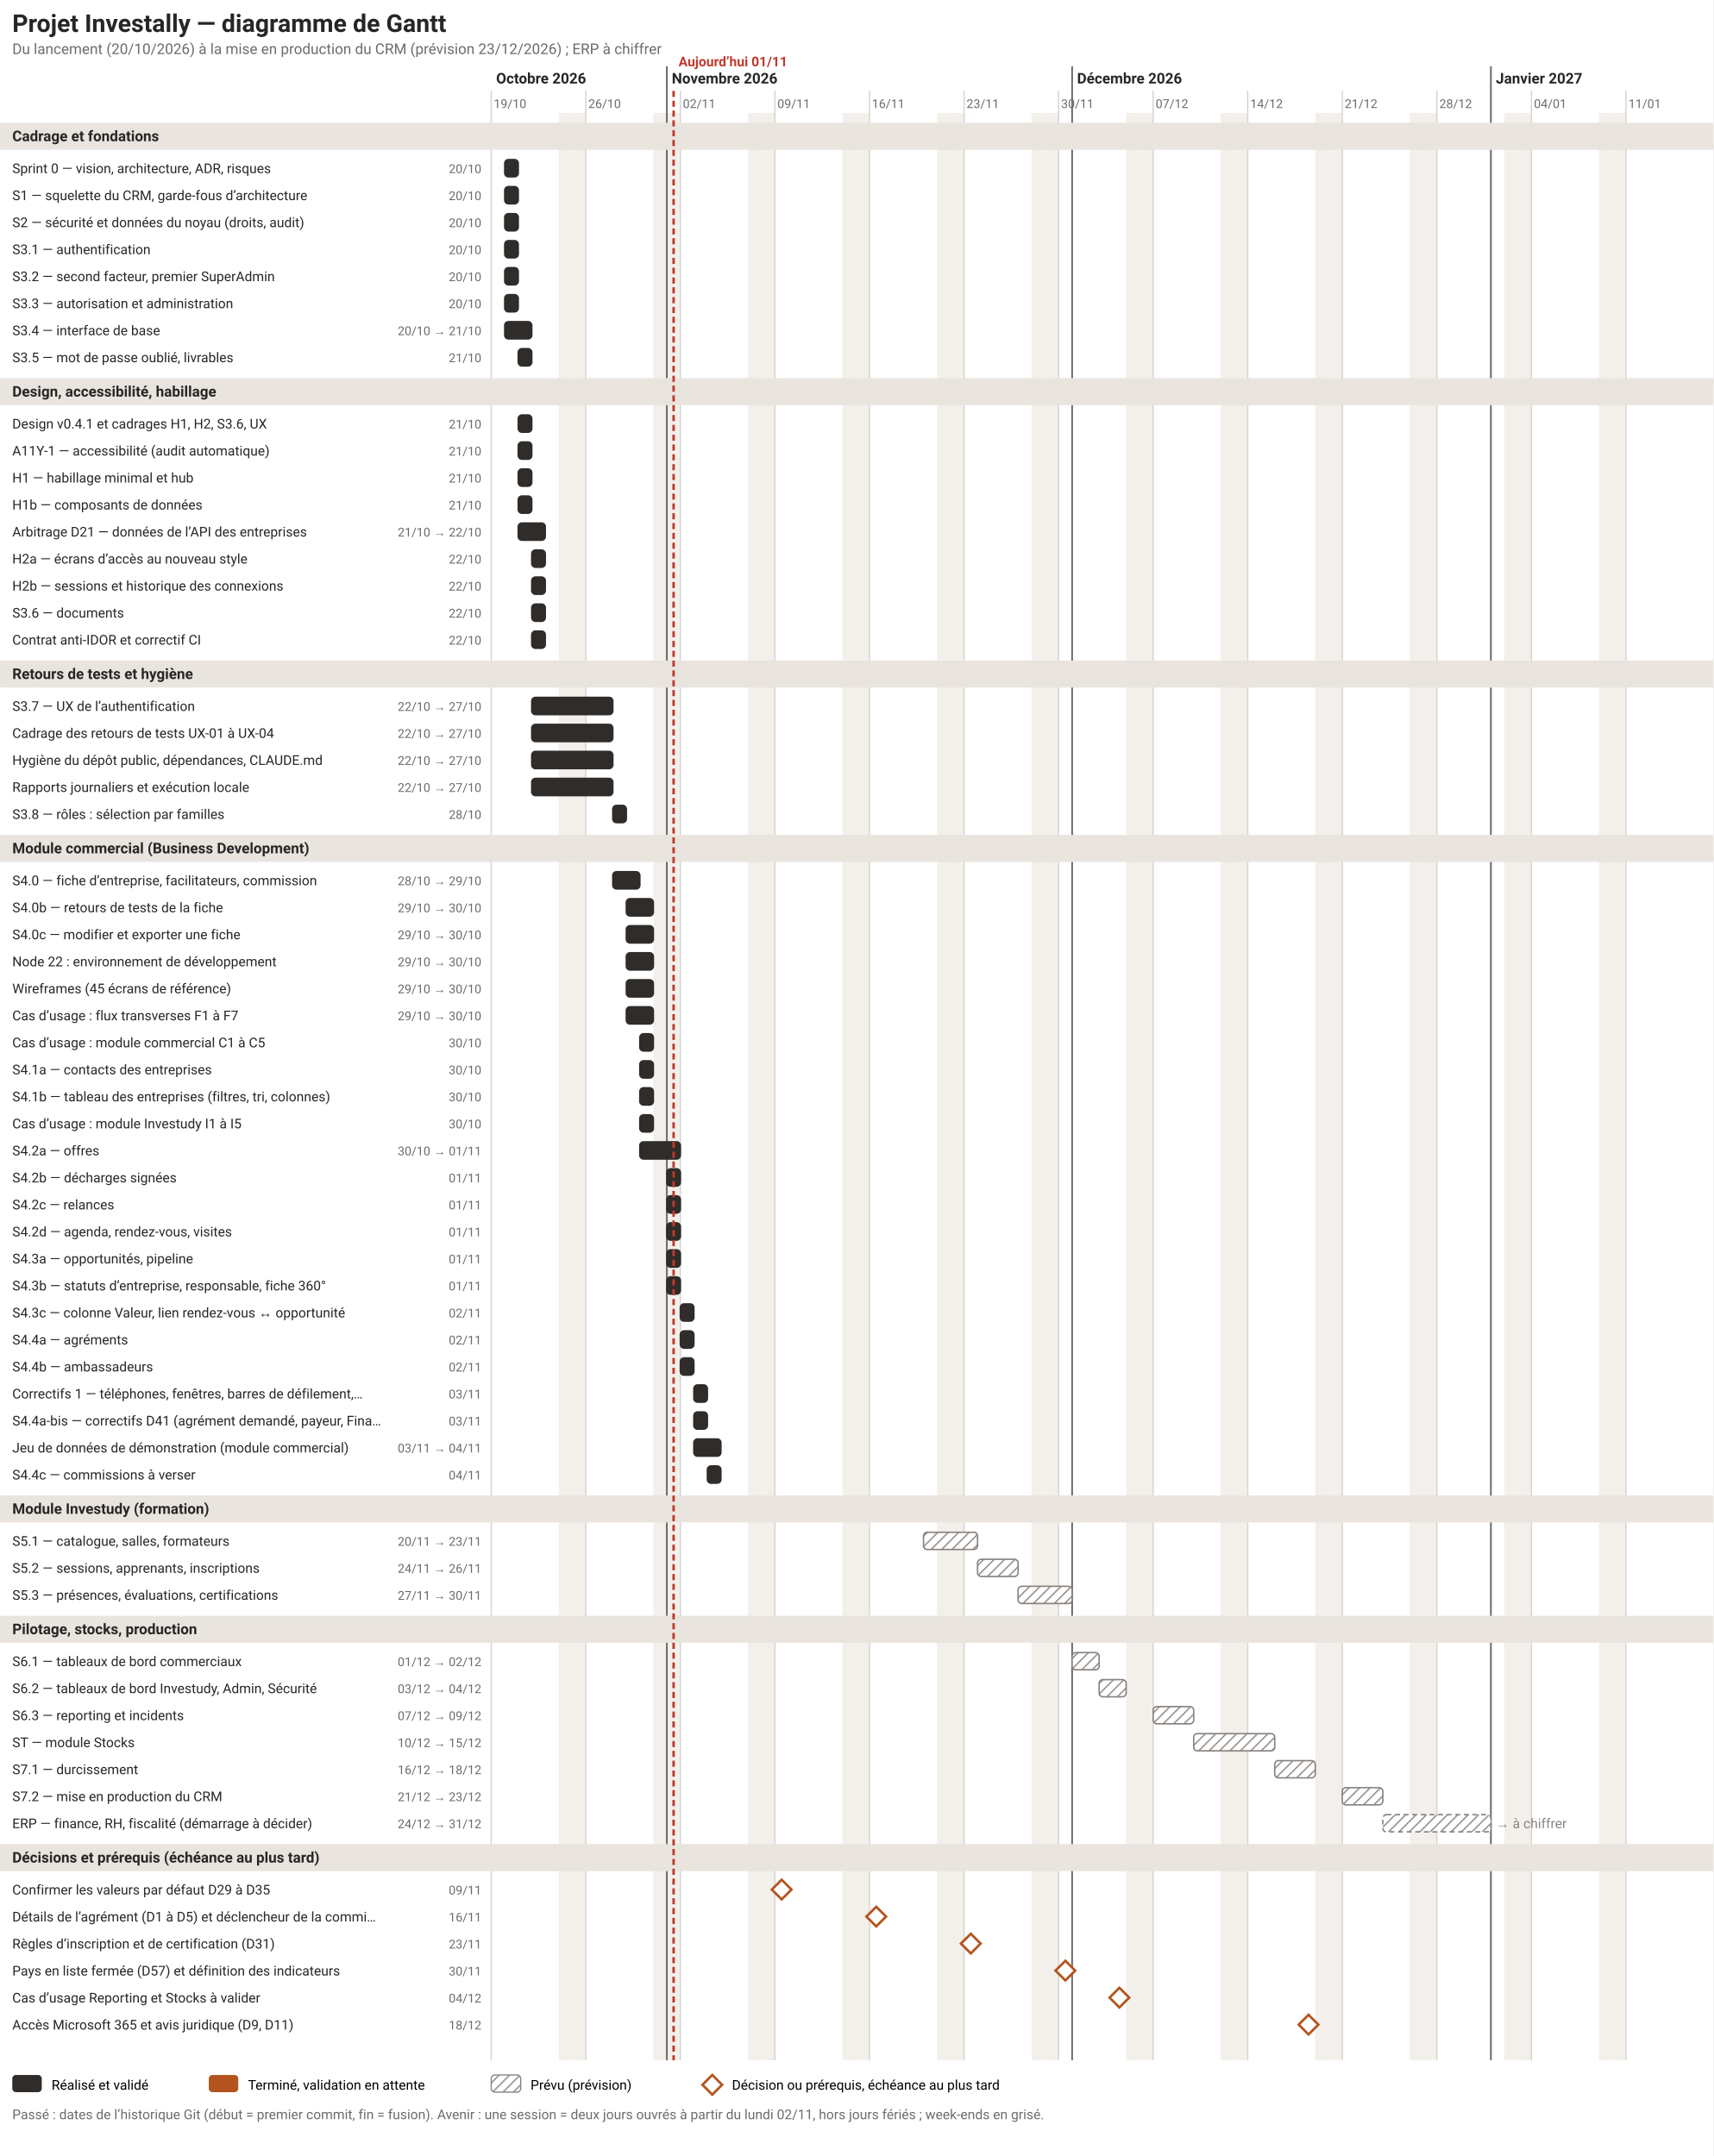
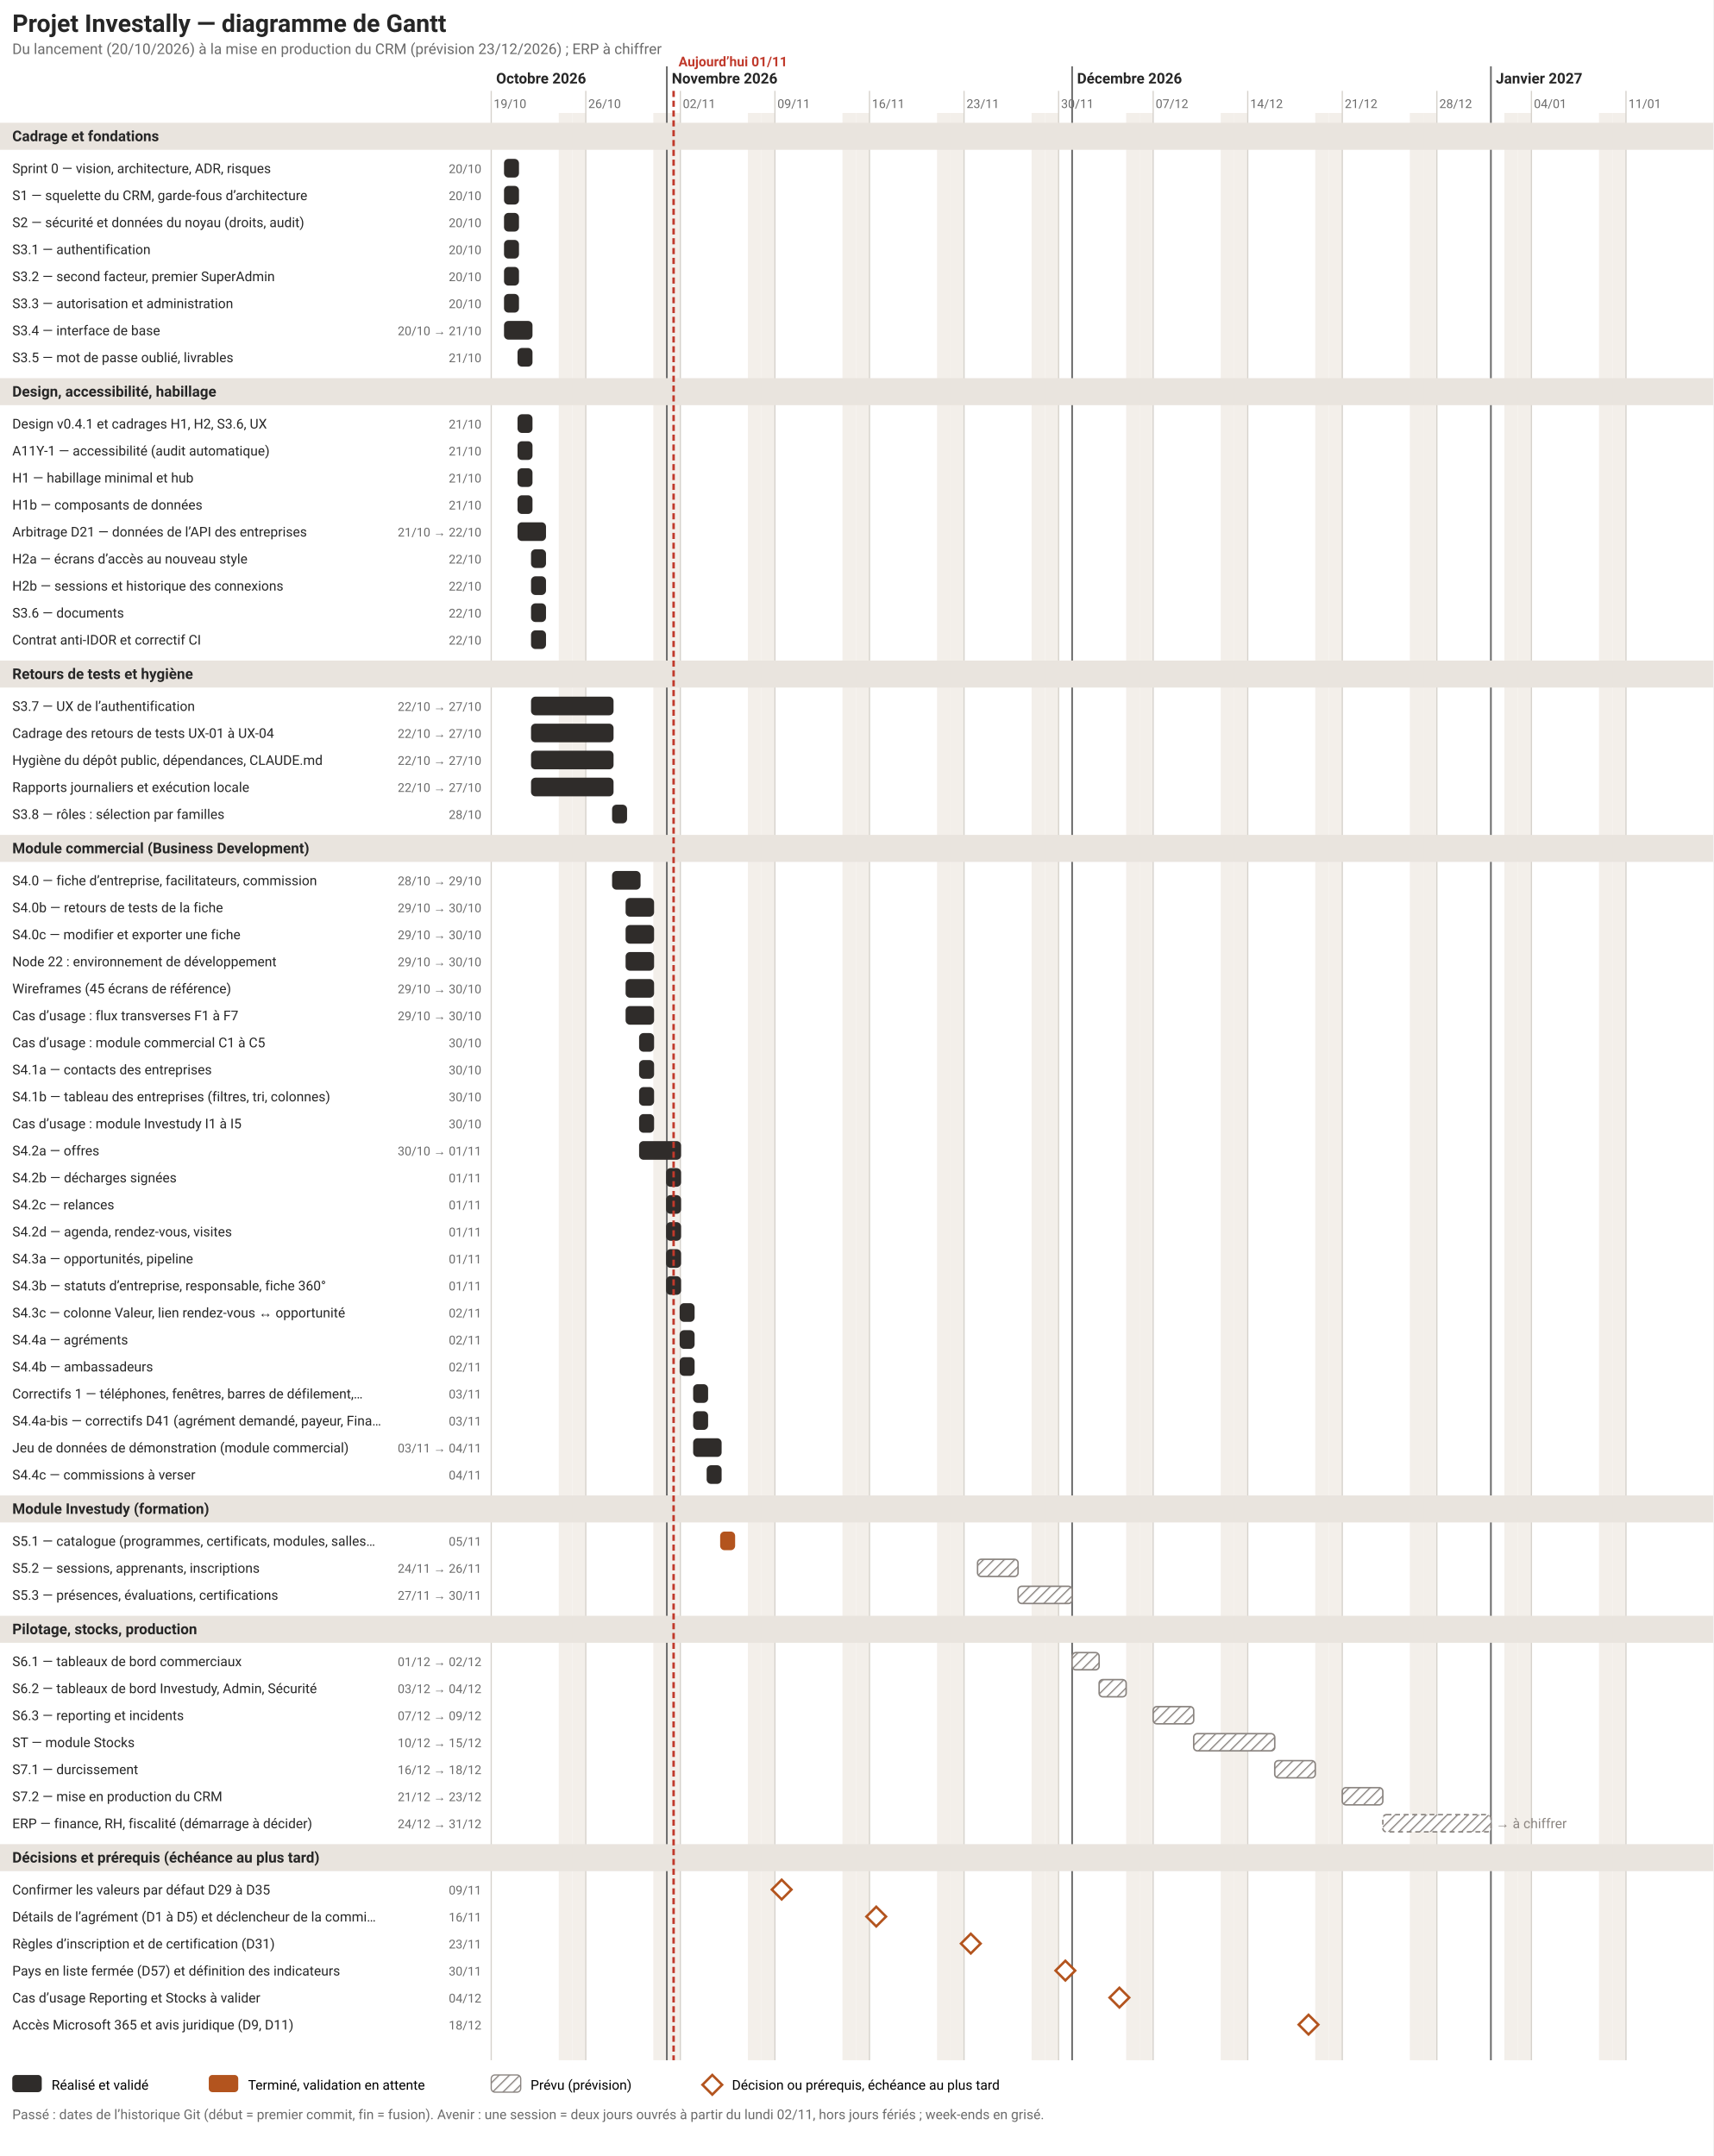
<svg xmlns="http://www.w3.org/2000/svg" viewBox="0 0 1395 1756" width="1395" height="1756" font-family="system-ui, 'Segoe UI', Roboto, Arial, sans-serif" role="img" aria-label="Diagramme de Gantt du projet Investally, du 20 octobre 2026 à janvier 2027">
  <defs>
    <pattern id="hatch" width="6" height="6" patternUnits="userSpaceOnUse" patternTransform="rotate(45)">
      <rect width="6" height="6" fill="#fff" />
      <line x1="0" y1="0" x2="0" y2="6" stroke="#8a8480" stroke-width="2" />
    </pattern>
  </defs>
  <rect width="1395" height="1756" fill="#fff" />
  <text x="10" y="26" font-size="20" font-weight="700" fill="#262626">Projet Investally — diagramme de Gantt</text>
  <text x="10" y="44" font-size="12" fill="#6b6b6b">Du lancement (20/10/2026) à la mise en production du CRM (prévision 23/12/2026) ; ERP à chiffrer</text>
  <line x1="400" y1="74" x2="400" y2="1678" stroke="#d6d2cc" stroke-width="1" />
  <text x="402" y="88" font-size="10" fill="#6b6b6b">19/10</text>
  <rect x="455" y="92" width="11" height="1586" fill="#f3efea" />
  <rect x="466" y="92" width="11" height="1586" fill="#f3efea" />
  <line x1="477" y1="74" x2="477" y2="1678" stroke="#d6d2cc" stroke-width="1" />
  <text x="479" y="88" font-size="10" fill="#6b6b6b">26/10</text>
  <rect x="532" y="92" width="11" height="1586" fill="#f3efea" />
  <rect x="543" y="92" width="11" height="1586" fill="#f3efea" />
  <line x1="554" y1="74" x2="554" y2="1678" stroke="#d6d2cc" stroke-width="1" />
  <text x="556" y="88" font-size="10" fill="#6b6b6b">02/11</text>
  <rect x="609" y="92" width="11" height="1586" fill="#f3efea" />
  <rect x="620" y="92" width="11" height="1586" fill="#f3efea" />
  <line x1="631" y1="74" x2="631" y2="1678" stroke="#d6d2cc" stroke-width="1" />
  <text x="633" y="88" font-size="10" fill="#6b6b6b">09/11</text>
  <rect x="686" y="92" width="11" height="1586" fill="#f3efea" />
  <rect x="697" y="92" width="11" height="1586" fill="#f3efea" />
  <line x1="708" y1="74" x2="708" y2="1678" stroke="#d6d2cc" stroke-width="1" />
  <text x="710" y="88" font-size="10" fill="#6b6b6b">16/11</text>
  <rect x="763" y="92" width="11" height="1586" fill="#f3efea" />
  <rect x="774" y="92" width="11" height="1586" fill="#f3efea" />
  <line x1="785" y1="74" x2="785" y2="1678" stroke="#d6d2cc" stroke-width="1" />
  <text x="787" y="88" font-size="10" fill="#6b6b6b">23/11</text>
  <rect x="840" y="92" width="11" height="1586" fill="#f3efea" />
  <rect x="851" y="92" width="11" height="1586" fill="#f3efea" />
  <line x1="862" y1="74" x2="862" y2="1678" stroke="#d6d2cc" stroke-width="1" />
  <text x="864" y="88" font-size="10" fill="#6b6b6b">30/11</text>
  <rect x="917" y="92" width="11" height="1586" fill="#f3efea" />
  <rect x="928" y="92" width="11" height="1586" fill="#f3efea" />
  <line x1="939" y1="74" x2="939" y2="1678" stroke="#d6d2cc" stroke-width="1" />
  <text x="941" y="88" font-size="10" fill="#6b6b6b">07/12</text>
  <rect x="994" y="92" width="11" height="1586" fill="#f3efea" />
  <rect x="1005" y="92" width="11" height="1586" fill="#f3efea" />
  <line x1="1016" y1="74" x2="1016" y2="1678" stroke="#d6d2cc" stroke-width="1" />
  <text x="1018" y="88" font-size="10" fill="#6b6b6b">14/12</text>
  <rect x="1071" y="92" width="11" height="1586" fill="#f3efea" />
  <rect x="1082" y="92" width="11" height="1586" fill="#f3efea" />
  <line x1="1093" y1="74" x2="1093" y2="1678" stroke="#d6d2cc" stroke-width="1" />
  <text x="1095" y="88" font-size="10" fill="#6b6b6b">21/12</text>
  <rect x="1148" y="92" width="11" height="1586" fill="#f3efea" />
  <rect x="1159" y="92" width="11" height="1586" fill="#f3efea" />
  <line x1="1170" y1="74" x2="1170" y2="1678" stroke="#d6d2cc" stroke-width="1" />
  <text x="1172" y="88" font-size="10" fill="#6b6b6b">28/12</text>
  <rect x="1225" y="92" width="11" height="1586" fill="#f3efea" />
  <rect x="1236" y="92" width="11" height="1586" fill="#f3efea" />
  <line x1="1247" y1="74" x2="1247" y2="1678" stroke="#d6d2cc" stroke-width="1" />
  <text x="1249" y="88" font-size="10" fill="#6b6b6b">04/01</text>
  <rect x="1302" y="92" width="11" height="1586" fill="#f3efea" />
  <rect x="1313" y="92" width="11" height="1586" fill="#f3efea" />
  <line x1="1324" y1="74" x2="1324" y2="1678" stroke="#d6d2cc" stroke-width="1" />
  <text x="1326" y="88" font-size="10" fill="#6b6b6b">11/01</text>
  <line x1="543" y1="54" x2="543" y2="1678" stroke="#6b6b6b" stroke-width="1.4" />
  <line x1="873" y1="54" x2="873" y2="1678" stroke="#6b6b6b" stroke-width="1.4" />
  <line x1="1214" y1="54" x2="1214" y2="1678" stroke="#6b6b6b" stroke-width="1.4" />
  <text x="404" y="68" font-size="12" font-weight="700" fill="#262626">Octobre 2026</text>
  <text x="547" y="68" font-size="12" font-weight="700" fill="#262626">Novembre 2026</text>
  <text x="877" y="68" font-size="12" font-weight="700" fill="#262626">Décembre 2026</text>
  <text x="1218" y="68" font-size="12" font-weight="700" fill="#262626">Janvier 2027</text>
  <rect x="0" y="100" width="1395" height="22" fill="#e9e4de" />
  <text x="10" y="115" font-size="12" font-weight="700" fill="#262626">Cadrage et fondations</text>
  <text x="10" y="141" font-size="11" fill="#262626">Sprint 0 — vision, architecture, ADR, risques</text>
  <text x="392" y="141" font-size="10" fill="#6b6b6b" text-anchor="end">20/10</text>
  <rect x="411" y="130" width="11" height="14" rx="3" fill="#2f2c2a" stroke="#2f2c2a" stroke-width="1.2" />
  <text x="10" y="163" font-size="11" fill="#262626">S1 — squelette du CRM, garde-fous d’architecture</text>
  <text x="392" y="163" font-size="10" fill="#6b6b6b" text-anchor="end">20/10</text>
  <rect x="411" y="152" width="11" height="14" rx="3" fill="#2f2c2a" stroke="#2f2c2a" stroke-width="1.2" />
  <text x="10" y="185" font-size="11" fill="#262626">S2 — sécurité et données du noyau (droits, audit)</text>
  <text x="392" y="185" font-size="10" fill="#6b6b6b" text-anchor="end">20/10</text>
  <rect x="411" y="174" width="11" height="14" rx="3" fill="#2f2c2a" stroke="#2f2c2a" stroke-width="1.2" />
  <text x="10" y="207" font-size="11" fill="#262626">S3.1 — authentification</text>
  <text x="392" y="207" font-size="10" fill="#6b6b6b" text-anchor="end">20/10</text>
  <rect x="411" y="196" width="11" height="14" rx="3" fill="#2f2c2a" stroke="#2f2c2a" stroke-width="1.2" />
  <text x="10" y="229" font-size="11" fill="#262626">S3.2 — second facteur, premier SuperAdmin</text>
  <text x="392" y="229" font-size="10" fill="#6b6b6b" text-anchor="end">20/10</text>
  <rect x="411" y="218" width="11" height="14" rx="3" fill="#2f2c2a" stroke="#2f2c2a" stroke-width="1.2" />
  <text x="10" y="251" font-size="11" fill="#262626">S3.3 — autorisation et administration</text>
  <text x="392" y="251" font-size="10" fill="#6b6b6b" text-anchor="end">20/10</text>
  <rect x="411" y="240" width="11" height="14" rx="3" fill="#2f2c2a" stroke="#2f2c2a" stroke-width="1.2" />
  <text x="10" y="273" font-size="11" fill="#262626">S3.4 — interface de base</text>
  <text x="392" y="273" font-size="10" fill="#6b6b6b" text-anchor="end">20/10 → 21/10</text>
  <rect x="411" y="262" width="22" height="14" rx="3" fill="#2f2c2a" stroke="#2f2c2a" stroke-width="1.2" />
  <text x="10" y="295" font-size="11" fill="#262626">S3.5 — mot de passe oublié, livrables</text>
  <text x="392" y="295" font-size="10" fill="#6b6b6b" text-anchor="end">21/10</text>
  <rect x="422" y="284" width="11" height="14" rx="3" fill="#2f2c2a" stroke="#2f2c2a" stroke-width="1.2" />
  <rect x="0" y="308" width="1395" height="22" fill="#e9e4de" />
  <text x="10" y="323" font-size="12" font-weight="700" fill="#262626">Design, accessibilité, habillage</text>
  <text x="10" y="349" font-size="11" fill="#262626">Design v0.4.1 et cadrages H1, H2, S3.6, UX</text>
  <text x="392" y="349" font-size="10" fill="#6b6b6b" text-anchor="end">21/10</text>
  <rect x="422" y="338" width="11" height="14" rx="3" fill="#2f2c2a" stroke="#2f2c2a" stroke-width="1.2" />
  <text x="10" y="371" font-size="11" fill="#262626">A11Y-1 — accessibilité (audit automatique)</text>
  <text x="392" y="371" font-size="10" fill="#6b6b6b" text-anchor="end">21/10</text>
  <rect x="422" y="360" width="11" height="14" rx="3" fill="#2f2c2a" stroke="#2f2c2a" stroke-width="1.2" />
  <text x="10" y="393" font-size="11" fill="#262626">H1 — habillage minimal et hub</text>
  <text x="392" y="393" font-size="10" fill="#6b6b6b" text-anchor="end">21/10</text>
  <rect x="422" y="382" width="11" height="14" rx="3" fill="#2f2c2a" stroke="#2f2c2a" stroke-width="1.2" />
  <text x="10" y="415" font-size="11" fill="#262626">H1b — composants de données</text>
  <text x="392" y="415" font-size="10" fill="#6b6b6b" text-anchor="end">21/10</text>
  <rect x="422" y="404" width="11" height="14" rx="3" fill="#2f2c2a" stroke="#2f2c2a" stroke-width="1.2" />
  <text x="10" y="437" font-size="11" fill="#262626">Arbitrage D21 — données de l’API des entreprises</text>
  <text x="392" y="437" font-size="10" fill="#6b6b6b" text-anchor="end">21/10 → 22/10</text>
  <rect x="422" y="426" width="22" height="14" rx="3" fill="#2f2c2a" stroke="#2f2c2a" stroke-width="1.2" />
  <text x="10" y="459" font-size="11" fill="#262626">H2a — écrans d’accès au nouveau style</text>
  <text x="392" y="459" font-size="10" fill="#6b6b6b" text-anchor="end">22/10</text>
  <rect x="433" y="448" width="11" height="14" rx="3" fill="#2f2c2a" stroke="#2f2c2a" stroke-width="1.2" />
  <text x="10" y="481" font-size="11" fill="#262626">H2b — sessions et historique des connexions</text>
  <text x="392" y="481" font-size="10" fill="#6b6b6b" text-anchor="end">22/10</text>
  <rect x="433" y="470" width="11" height="14" rx="3" fill="#2f2c2a" stroke="#2f2c2a" stroke-width="1.2" />
  <text x="10" y="503" font-size="11" fill="#262626">S3.6 — documents</text>
  <text x="392" y="503" font-size="10" fill="#6b6b6b" text-anchor="end">22/10</text>
  <rect x="433" y="492" width="11" height="14" rx="3" fill="#2f2c2a" stroke="#2f2c2a" stroke-width="1.2" />
  <text x="10" y="525" font-size="11" fill="#262626">Contrat anti-IDOR et correctif CI</text>
  <text x="392" y="525" font-size="10" fill="#6b6b6b" text-anchor="end">22/10</text>
  <rect x="433" y="514" width="11" height="14" rx="3" fill="#2f2c2a" stroke="#2f2c2a" stroke-width="1.2" />
  <rect x="0" y="538" width="1395" height="22" fill="#e9e4de" />
  <text x="10" y="553" font-size="12" font-weight="700" fill="#262626">Retours de tests et hygiène</text>
  <text x="10" y="579" font-size="11" fill="#262626">S3.7 — UX de l’authentification</text>
  <text x="392" y="579" font-size="10" fill="#6b6b6b" text-anchor="end">22/10 → 27/10</text>
  <rect x="433" y="568" width="66" height="14" rx="3" fill="#2f2c2a" stroke="#2f2c2a" stroke-width="1.2" />
  <text x="10" y="601" font-size="11" fill="#262626">Cadrage des retours de tests UX-01 à UX-04</text>
  <text x="392" y="601" font-size="10" fill="#6b6b6b" text-anchor="end">22/10 → 27/10</text>
  <rect x="433" y="590" width="66" height="14" rx="3" fill="#2f2c2a" stroke="#2f2c2a" stroke-width="1.2" />
  <text x="10" y="623" font-size="11" fill="#262626">Hygiène du dépôt public, dépendances, CLAUDE.md</text>
  <text x="392" y="623" font-size="10" fill="#6b6b6b" text-anchor="end">22/10 → 27/10</text>
  <rect x="433" y="612" width="66" height="14" rx="3" fill="#2f2c2a" stroke="#2f2c2a" stroke-width="1.2" />
  <text x="10" y="645" font-size="11" fill="#262626">Rapports journaliers et exécution locale</text>
  <text x="392" y="645" font-size="10" fill="#6b6b6b" text-anchor="end">22/10 → 27/10</text>
  <rect x="433" y="634" width="66" height="14" rx="3" fill="#2f2c2a" stroke="#2f2c2a" stroke-width="1.2" />
  <text x="10" y="667" font-size="11" fill="#262626">S3.8 — rôles : sélection par familles</text>
  <text x="392" y="667" font-size="10" fill="#6b6b6b" text-anchor="end">28/10</text>
  <rect x="499" y="656" width="11" height="14" rx="3" fill="#2f2c2a" stroke="#2f2c2a" stroke-width="1.2" />
  <rect x="0" y="680" width="1395" height="22" fill="#e9e4de" />
  <text x="10" y="695" font-size="12" font-weight="700" fill="#262626">Module commercial (Business Development)</text>
  <text x="10" y="721" font-size="11" fill="#262626">S4.0 — fiche d’entreprise, facilitateurs, commission</text>
  <text x="392" y="721" font-size="10" fill="#6b6b6b" text-anchor="end">28/10 → 29/10</text>
  <rect x="499" y="710" width="22" height="14" rx="3" fill="#2f2c2a" stroke="#2f2c2a" stroke-width="1.2" />
  <text x="10" y="743" font-size="11" fill="#262626">S4.0b — retours de tests de la fiche</text>
  <text x="392" y="743" font-size="10" fill="#6b6b6b" text-anchor="end">29/10 → 30/10</text>
  <rect x="510" y="732" width="22" height="14" rx="3" fill="#2f2c2a" stroke="#2f2c2a" stroke-width="1.2" />
  <text x="10" y="765" font-size="11" fill="#262626">S4.0c — modifier et exporter une fiche</text>
  <text x="392" y="765" font-size="10" fill="#6b6b6b" text-anchor="end">29/10 → 30/10</text>
  <rect x="510" y="754" width="22" height="14" rx="3" fill="#2f2c2a" stroke="#2f2c2a" stroke-width="1.2" />
  <text x="10" y="787" font-size="11" fill="#262626">Node 22 : environnement de développement</text>
  <text x="392" y="787" font-size="10" fill="#6b6b6b" text-anchor="end">29/10 → 30/10</text>
  <rect x="510" y="776" width="22" height="14" rx="3" fill="#2f2c2a" stroke="#2f2c2a" stroke-width="1.2" />
  <text x="10" y="809" font-size="11" fill="#262626">Wireframes (45 écrans de référence)</text>
  <text x="392" y="809" font-size="10" fill="#6b6b6b" text-anchor="end">29/10 → 30/10</text>
  <rect x="510" y="798" width="22" height="14" rx="3" fill="#2f2c2a" stroke="#2f2c2a" stroke-width="1.2" />
  <text x="10" y="831" font-size="11" fill="#262626">Cas d’usage : flux transverses F1 à F7</text>
  <text x="392" y="831" font-size="10" fill="#6b6b6b" text-anchor="end">29/10 → 30/10</text>
  <rect x="510" y="820" width="22" height="14" rx="3" fill="#2f2c2a" stroke="#2f2c2a" stroke-width="1.2" />
  <text x="10" y="853" font-size="11" fill="#262626">Cas d’usage : module commercial C1 à C5</text>
  <text x="392" y="853" font-size="10" fill="#6b6b6b" text-anchor="end">30/10</text>
  <rect x="521" y="842" width="11" height="14" rx="3" fill="#2f2c2a" stroke="#2f2c2a" stroke-width="1.2" />
  <text x="10" y="875" font-size="11" fill="#262626">S4.1a — contacts des entreprises</text>
  <text x="392" y="875" font-size="10" fill="#6b6b6b" text-anchor="end">30/10</text>
  <rect x="521" y="864" width="11" height="14" rx="3" fill="#2f2c2a" stroke="#2f2c2a" stroke-width="1.2" />
  <text x="10" y="897" font-size="11" fill="#262626">S4.1b — tableau des entreprises (filtres, tri, colonnes)</text>
  <text x="392" y="897" font-size="10" fill="#6b6b6b" text-anchor="end">30/10</text>
  <rect x="521" y="886" width="11" height="14" rx="3" fill="#2f2c2a" stroke="#2f2c2a" stroke-width="1.2" />
  <text x="10" y="919" font-size="11" fill="#262626">Cas d’usage : module Investudy I1 à I5</text>
  <text x="392" y="919" font-size="10" fill="#6b6b6b" text-anchor="end">30/10</text>
  <rect x="521" y="908" width="11" height="14" rx="3" fill="#2f2c2a" stroke="#2f2c2a" stroke-width="1.2" />
  <text x="10" y="941" font-size="11" fill="#262626">S4.2a — offres</text>
  <text x="392" y="941" font-size="10" fill="#6b6b6b" text-anchor="end">30/10 → 01/11</text>
  <rect x="521" y="930" width="33" height="14" rx="3" fill="#2f2c2a" stroke="#2f2c2a" stroke-width="1.2" />
  <text x="10" y="963" font-size="11" fill="#262626">S4.2b — décharges signées</text>
  <text x="392" y="963" font-size="10" fill="#6b6b6b" text-anchor="end">01/11</text>
  <rect x="543" y="952" width="11" height="14" rx="3" fill="#2f2c2a" stroke="#2f2c2a" stroke-width="1.2" />
  <text x="10" y="985" font-size="11" fill="#262626">S4.2c — relances</text>
  <text x="392" y="985" font-size="10" fill="#6b6b6b" text-anchor="end">01/11</text>
  <rect x="543" y="974" width="11" height="14" rx="3" fill="#2f2c2a" stroke="#2f2c2a" stroke-width="1.2" />
  <text x="10" y="1007" font-size="11" fill="#262626">S4.2d — agenda, rendez-vous, visites</text>
  <text x="392" y="1007" font-size="10" fill="#6b6b6b" text-anchor="end">01/11</text>
  <rect x="543" y="996" width="11" height="14" rx="3" fill="#2f2c2a" stroke="#2f2c2a" stroke-width="1.2" />
  <text x="10" y="1029" font-size="11" fill="#262626">S4.3a — opportunités, pipeline</text>
  <text x="392" y="1029" font-size="10" fill="#6b6b6b" text-anchor="end">01/11</text>
  <rect x="543" y="1018" width="11" height="14" rx="3" fill="#2f2c2a" stroke="#2f2c2a" stroke-width="1.2" />
  <text x="10" y="1051" font-size="11" fill="#262626">S4.3b — statuts d’entreprise, responsable, fiche 360°</text>
  <text x="392" y="1051" font-size="10" fill="#6b6b6b" text-anchor="end">01/11</text>
  <rect x="543" y="1040" width="11" height="14" rx="3" fill="#2f2c2a" stroke="#2f2c2a" stroke-width="1.2" />
  <text x="10" y="1073" font-size="11" fill="#262626">S4.3c — colonne Valeur, lien rendez-vous ↔ opportunité</text>
  <text x="392" y="1073" font-size="10" fill="#6b6b6b" text-anchor="end">02/11</text>
  <rect x="554" y="1062" width="11" height="14" rx="3" fill="#2f2c2a" stroke="#2f2c2a" stroke-width="1.2" />
  <text x="10" y="1095" font-size="11" fill="#262626">S4.4a — agréments</text>
  <text x="392" y="1095" font-size="10" fill="#6b6b6b" text-anchor="end">02/11</text>
  <rect x="554" y="1084" width="11" height="14" rx="3" fill="#2f2c2a" stroke="#2f2c2a" stroke-width="1.2" />
  <text x="10" y="1117" font-size="11" fill="#262626">S4.4b — ambassadeurs</text>
  <text x="392" y="1117" font-size="10" fill="#6b6b6b" text-anchor="end">02/11</text>
  <rect x="554" y="1106" width="11" height="14" rx="3" fill="#2f2c2a" stroke="#2f2c2a" stroke-width="1.2" />
  <text x="10" y="1139" font-size="11" fill="#262626">Correctifs 1 — téléphones, fenêtres, barres de défilement,…</text>
  <text x="392" y="1139" font-size="10" fill="#6b6b6b" text-anchor="end">03/11</text>
  <rect x="565" y="1128" width="11" height="14" rx="3" fill="#2f2c2a" stroke="#2f2c2a" stroke-width="1.2" />
  <text x="10" y="1161" font-size="11" fill="#262626">S4.4a-bis — correctifs D41 (agrément demandé, payeur, Fina…</text>
  <text x="392" y="1161" font-size="10" fill="#6b6b6b" text-anchor="end">03/11</text>
  <rect x="565" y="1150" width="11" height="14" rx="3" fill="#2f2c2a" stroke="#2f2c2a" stroke-width="1.2" />
  <text x="10" y="1183" font-size="11" fill="#262626">Jeu de données de démonstration (module commercial)</text>
  <text x="392" y="1183" font-size="10" fill="#6b6b6b" text-anchor="end">03/11 → 04/11</text>
  <rect x="565" y="1172" width="22" height="14" rx="3" fill="#2f2c2a" stroke="#2f2c2a" stroke-width="1.2" />
  <text x="10" y="1205" font-size="11" fill="#262626">S4.4c — commissions à verser</text>
  <text x="392" y="1205" font-size="10" fill="#6b6b6b" text-anchor="end">04/11</text>
  <rect x="576" y="1194" width="11" height="14" rx="3" fill="#2f2c2a" stroke="#2f2c2a" stroke-width="1.2" />
  <rect x="0" y="1218" width="1395" height="22" fill="#e9e4de" />
  <text x="10" y="1233" font-size="12" font-weight="700" fill="#262626">Module Investudy (formation)</text>
-   <text x="10" y="1259" font-size="11" fill="#262626">S5.1 — catalogue, salles, formateurs</text>
-   <text x="392" y="1259" font-size="10" fill="#6b6b6b" text-anchor="end">20/11 → 23/11</text>
-   <rect x="752" y="1248" width="44" height="14" rx="3" fill="url(#hatch)" stroke="#8a8480" stroke-width="1.2" />
+   <text x="10" y="1259" font-size="11" fill="#262626">S5.1 — catalogue (programmes, certificats, modules, salles…</text>
+   <text x="392" y="1259" font-size="10" fill="#6b6b6b" text-anchor="end">05/11</text>
+   <rect x="587" y="1248" width="11" height="14" rx="3" fill="#b3541e" stroke="#b3541e" stroke-width="1.2" />
  <text x="10" y="1281" font-size="11" fill="#262626">S5.2 — sessions, apprenants, inscriptions</text>
  <text x="392" y="1281" font-size="10" fill="#6b6b6b" text-anchor="end">24/11 → 26/11</text>
  <rect x="796" y="1270" width="33" height="14" rx="3" fill="url(#hatch)" stroke="#8a8480" stroke-width="1.2" />
  <text x="10" y="1303" font-size="11" fill="#262626">S5.3 — présences, évaluations, certifications</text>
  <text x="392" y="1303" font-size="10" fill="#6b6b6b" text-anchor="end">27/11 → 30/11</text>
  <rect x="829" y="1292" width="44" height="14" rx="3" fill="url(#hatch)" stroke="#8a8480" stroke-width="1.2" />
  <rect x="0" y="1316" width="1395" height="22" fill="#e9e4de" />
  <text x="10" y="1331" font-size="12" font-weight="700" fill="#262626">Pilotage, stocks, production</text>
  <text x="10" y="1357" font-size="11" fill="#262626">S6.1 — tableaux de bord commerciaux</text>
  <text x="392" y="1357" font-size="10" fill="#6b6b6b" text-anchor="end">01/12 → 02/12</text>
  <rect x="873" y="1346" width="22" height="14" rx="3" fill="url(#hatch)" stroke="#8a8480" stroke-width="1.2" />
  <text x="10" y="1379" font-size="11" fill="#262626">S6.2 — tableaux de bord Investudy, Admin, Sécurité</text>
  <text x="392" y="1379" font-size="10" fill="#6b6b6b" text-anchor="end">03/12 → 04/12</text>
  <rect x="895" y="1368" width="22" height="14" rx="3" fill="url(#hatch)" stroke="#8a8480" stroke-width="1.2" />
  <text x="10" y="1401" font-size="11" fill="#262626">S6.3 — reporting et incidents</text>
  <text x="392" y="1401" font-size="10" fill="#6b6b6b" text-anchor="end">07/12 → 09/12</text>
  <rect x="939" y="1390" width="33" height="14" rx="3" fill="url(#hatch)" stroke="#8a8480" stroke-width="1.2" />
  <text x="10" y="1423" font-size="11" fill="#262626">ST — module Stocks</text>
  <text x="392" y="1423" font-size="10" fill="#6b6b6b" text-anchor="end">10/12 → 15/12</text>
  <rect x="972" y="1412" width="66" height="14" rx="3" fill="url(#hatch)" stroke="#8a8480" stroke-width="1.2" />
  <text x="10" y="1445" font-size="11" fill="#262626">S7.1 — durcissement</text>
  <text x="392" y="1445" font-size="10" fill="#6b6b6b" text-anchor="end">16/12 → 18/12</text>
  <rect x="1038" y="1434" width="33" height="14" rx="3" fill="url(#hatch)" stroke="#8a8480" stroke-width="1.2" />
  <text x="10" y="1467" font-size="11" fill="#262626">S7.2 — mise en production du CRM</text>
  <text x="392" y="1467" font-size="10" fill="#6b6b6b" text-anchor="end">21/12 → 23/12</text>
  <rect x="1093" y="1456" width="33" height="14" rx="3" fill="url(#hatch)" stroke="#8a8480" stroke-width="1.2" />
  <text x="10" y="1489" font-size="11" fill="#262626">ERP — finance, RH, fiscalité (démarrage à décider)</text>
  <text x="392" y="1489" font-size="10" fill="#6b6b6b" text-anchor="end">24/12 → 31/12</text>
  <rect x="1126" y="1478" width="88" height="14" rx="3" fill="url(#hatch)" stroke="#8a8480" stroke-width="1.2" stroke-dasharray="4 3" />
  <text x="1218" y="1489" font-size="11" fill="#8a8480">→ à chiffrer</text>
  <rect x="0" y="1502" width="1395" height="22" fill="#e9e4de" />
  <text x="10" y="1517" font-size="12" font-weight="700" fill="#262626">Décisions et prérequis (échéance au plus tard)</text>
  <text x="10" y="1543" font-size="11" fill="#262626">Confirmer les valeurs par défaut D29 à D35</text>
  <text x="392" y="1543" font-size="10" fill="#6b6b6b" text-anchor="end">09/11</text>
  <polygon points="636.5,1531 644.5,1539 636.5,1547 628.5,1539" fill="#fff" stroke="#b3541e" stroke-width="2" />
  <text x="10" y="1565" font-size="11" fill="#262626">Détails de l’agrément (D1 à D5) et déclencheur de la commi…</text>
  <text x="392" y="1565" font-size="10" fill="#6b6b6b" text-anchor="end">16/11</text>
  <polygon points="713.5,1553 721.5,1561 713.5,1569 705.5,1561" fill="#fff" stroke="#b3541e" stroke-width="2" />
  <text x="10" y="1587" font-size="11" fill="#262626">Règles d’inscription et de certification (D31)</text>
  <text x="392" y="1587" font-size="10" fill="#6b6b6b" text-anchor="end">23/11</text>
  <polygon points="790.5,1575 798.5,1583 790.5,1591 782.5,1583" fill="#fff" stroke="#b3541e" stroke-width="2" />
  <text x="10" y="1609" font-size="11" fill="#262626">Pays en liste fermée (D57) et définition des indicateurs</text>
  <text x="392" y="1609" font-size="10" fill="#6b6b6b" text-anchor="end">30/11</text>
  <polygon points="867.5,1597 875.5,1605 867.5,1613 859.5,1605" fill="#fff" stroke="#b3541e" stroke-width="2" />
  <text x="10" y="1631" font-size="11" fill="#262626">Cas d’usage Reporting et Stocks à valider</text>
  <text x="392" y="1631" font-size="10" fill="#6b6b6b" text-anchor="end">04/12</text>
  <polygon points="911.5,1619 919.5,1627 911.5,1635 903.5,1627" fill="#fff" stroke="#b3541e" stroke-width="2" />
  <text x="10" y="1653" font-size="11" fill="#262626">Accès Microsoft 365 et avis juridique (D9, D11)</text>
  <text x="392" y="1653" font-size="10" fill="#6b6b6b" text-anchor="end">18/12</text>
  <polygon points="1065.5,1641 1073.5,1649 1065.5,1657 1057.5,1649" fill="#fff" stroke="#b3541e" stroke-width="2" />
  <line x1="548.5" y1="74" x2="548.5" y2="1678" stroke="#c0392b" stroke-width="2" stroke-dasharray="5 3" />
  <text x="552.5" y="54" font-size="11" font-weight="700" fill="#c0392b">Aujourd’hui 01/11</text>
  <rect x="10" y="1690" width="24" height="14" rx="3" fill="#2f2c2a" />
  <text x="42" y="1702" font-size="11">Réalisé et validé</text>
  <rect x="170" y="1690" width="24" height="14" rx="3" fill="#b3541e" />
  <text x="202" y="1702" font-size="11">Terminé, validation en attente</text>
  <rect x="400" y="1690" width="24" height="14" rx="3" fill="url(#hatch)" stroke="#8a8480" />
  <text x="432" y="1702" font-size="11">Prévu (prévision)</text>
  <polygon points="580,1690 588,1698 580,1706 572,1698" fill="#fff" stroke="#b3541e" stroke-width="2" />
  <text x="596" y="1702" font-size="11">Décision ou prérequis, échéance au plus tard</text>
  <text x="10" y="1726" font-size="11" fill="#6b6b6b">Passé : dates de l’historique Git (début = premier commit, fin = fusion). Avenir : une session = deux jours ouvrés à partir du lundi 02/11, hors jours fériés ; week-ends en grisé.</text>
</svg>
